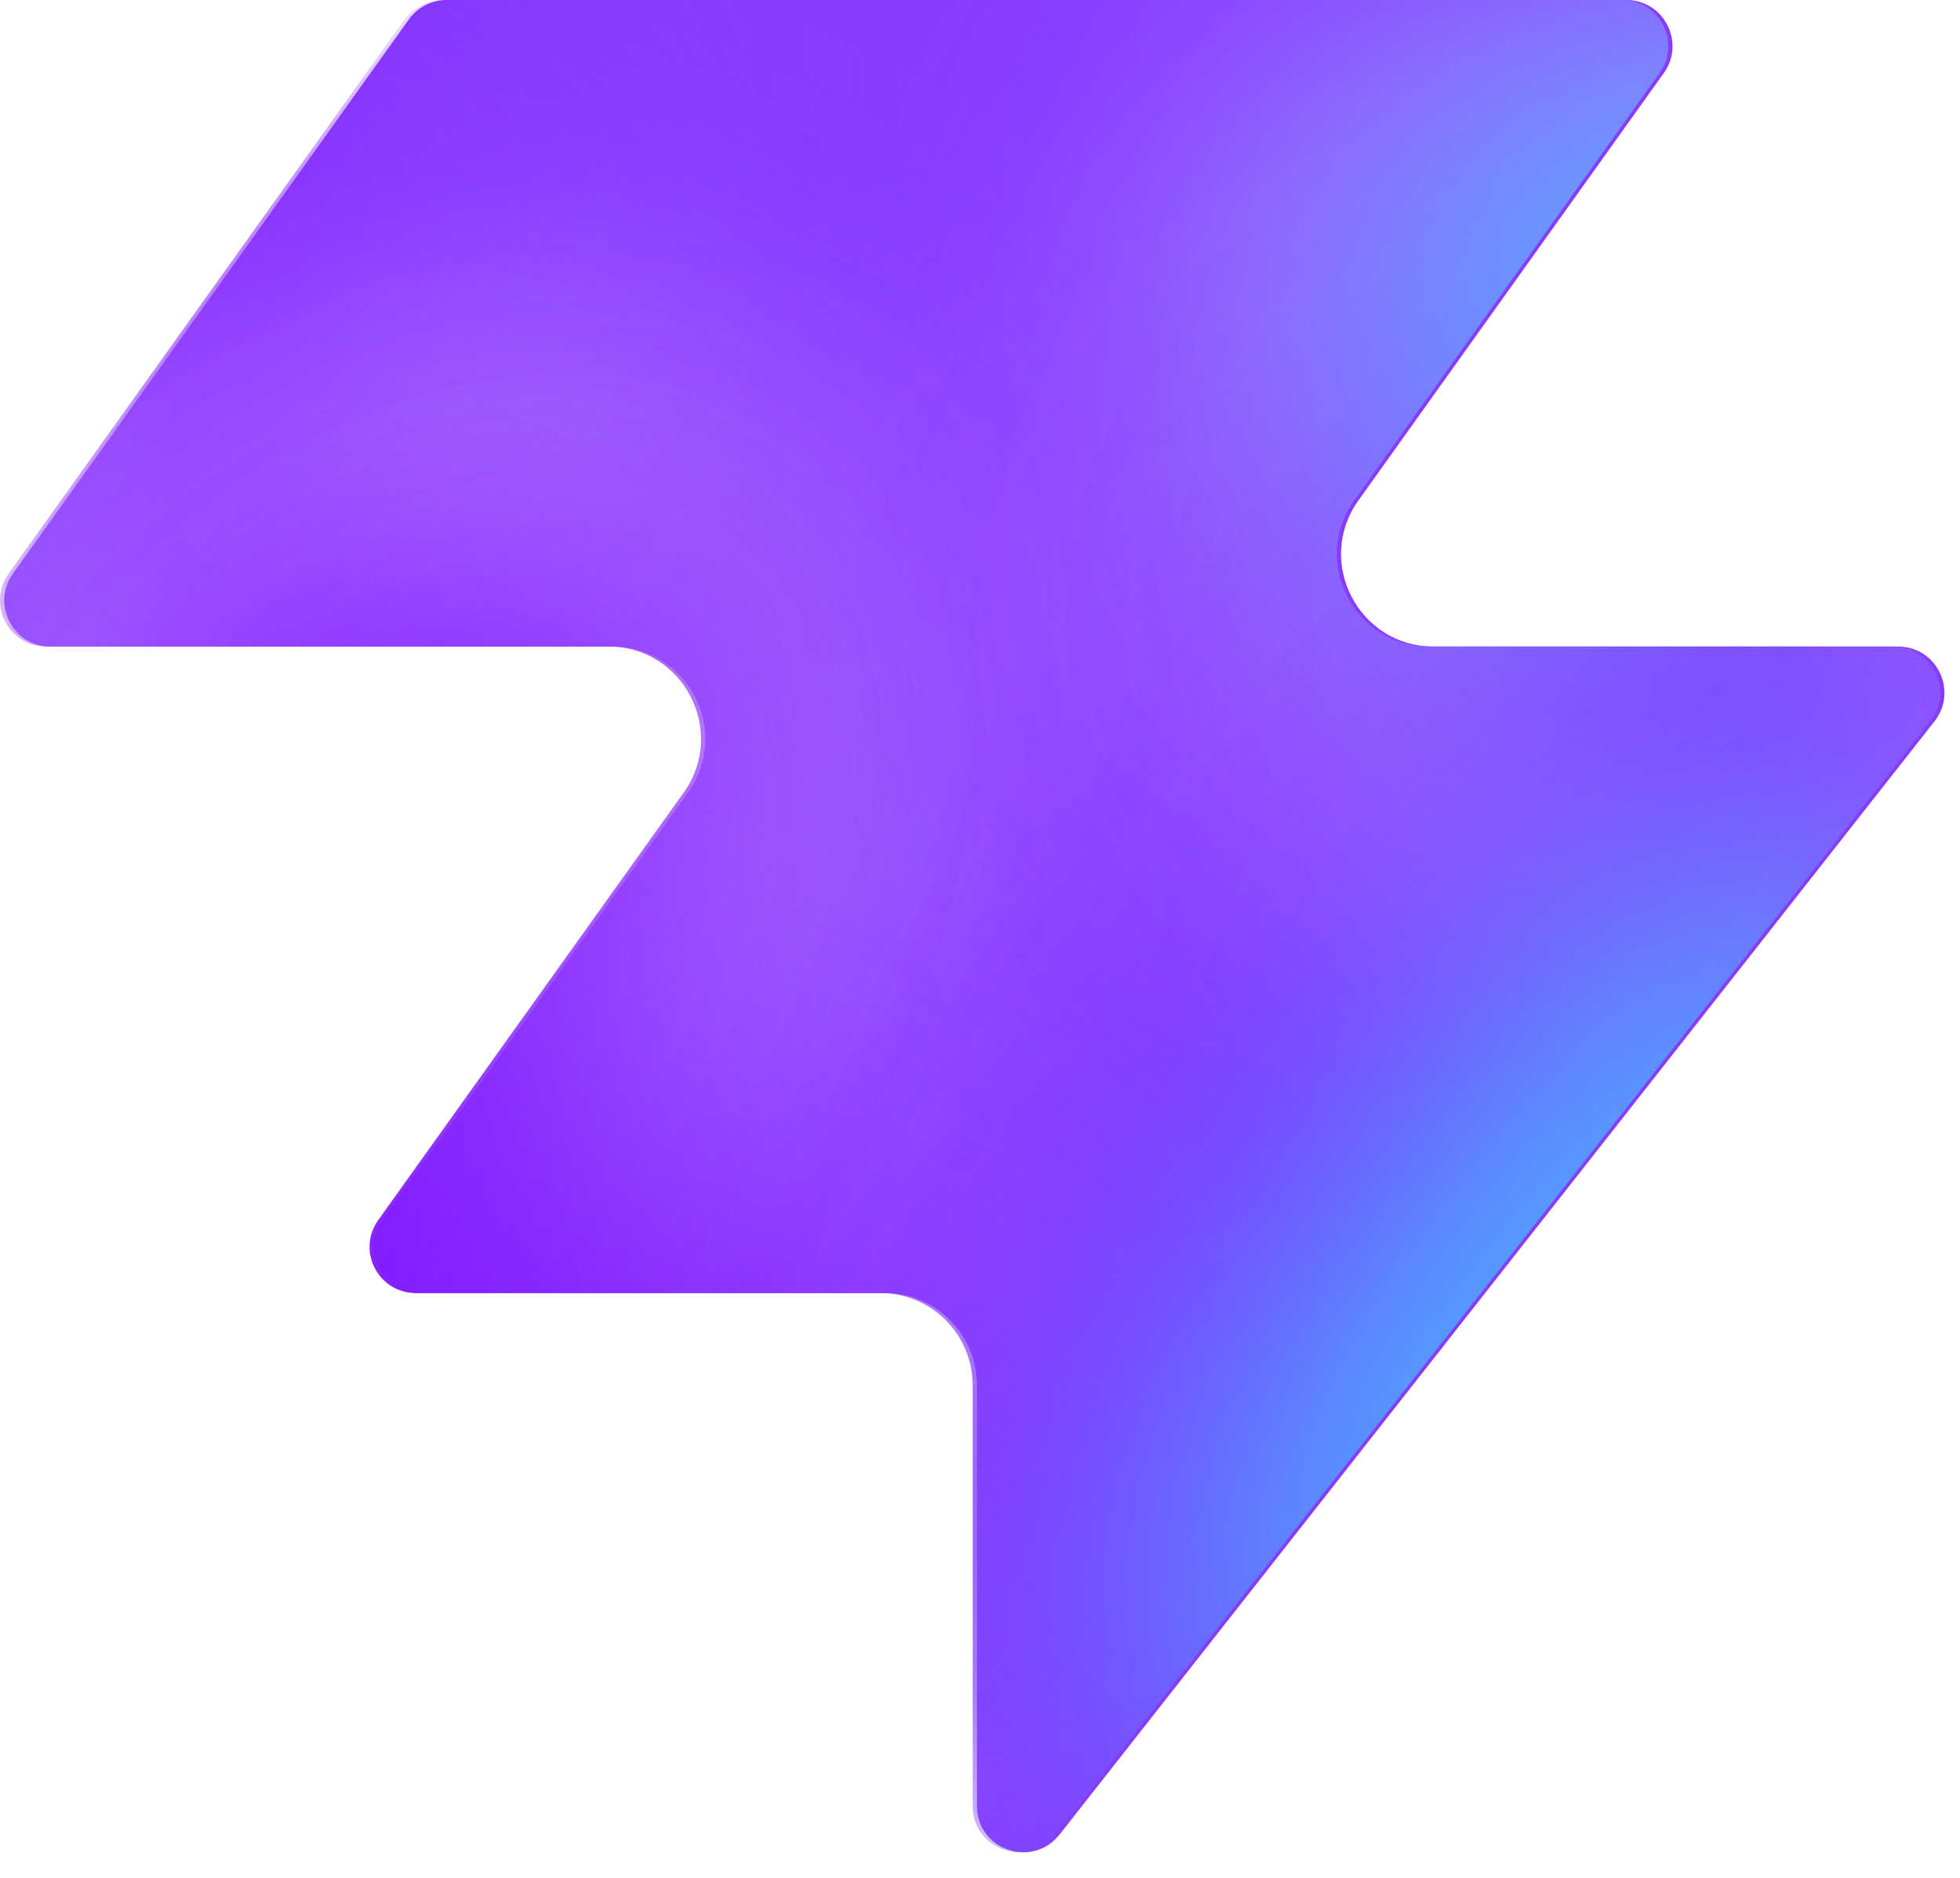
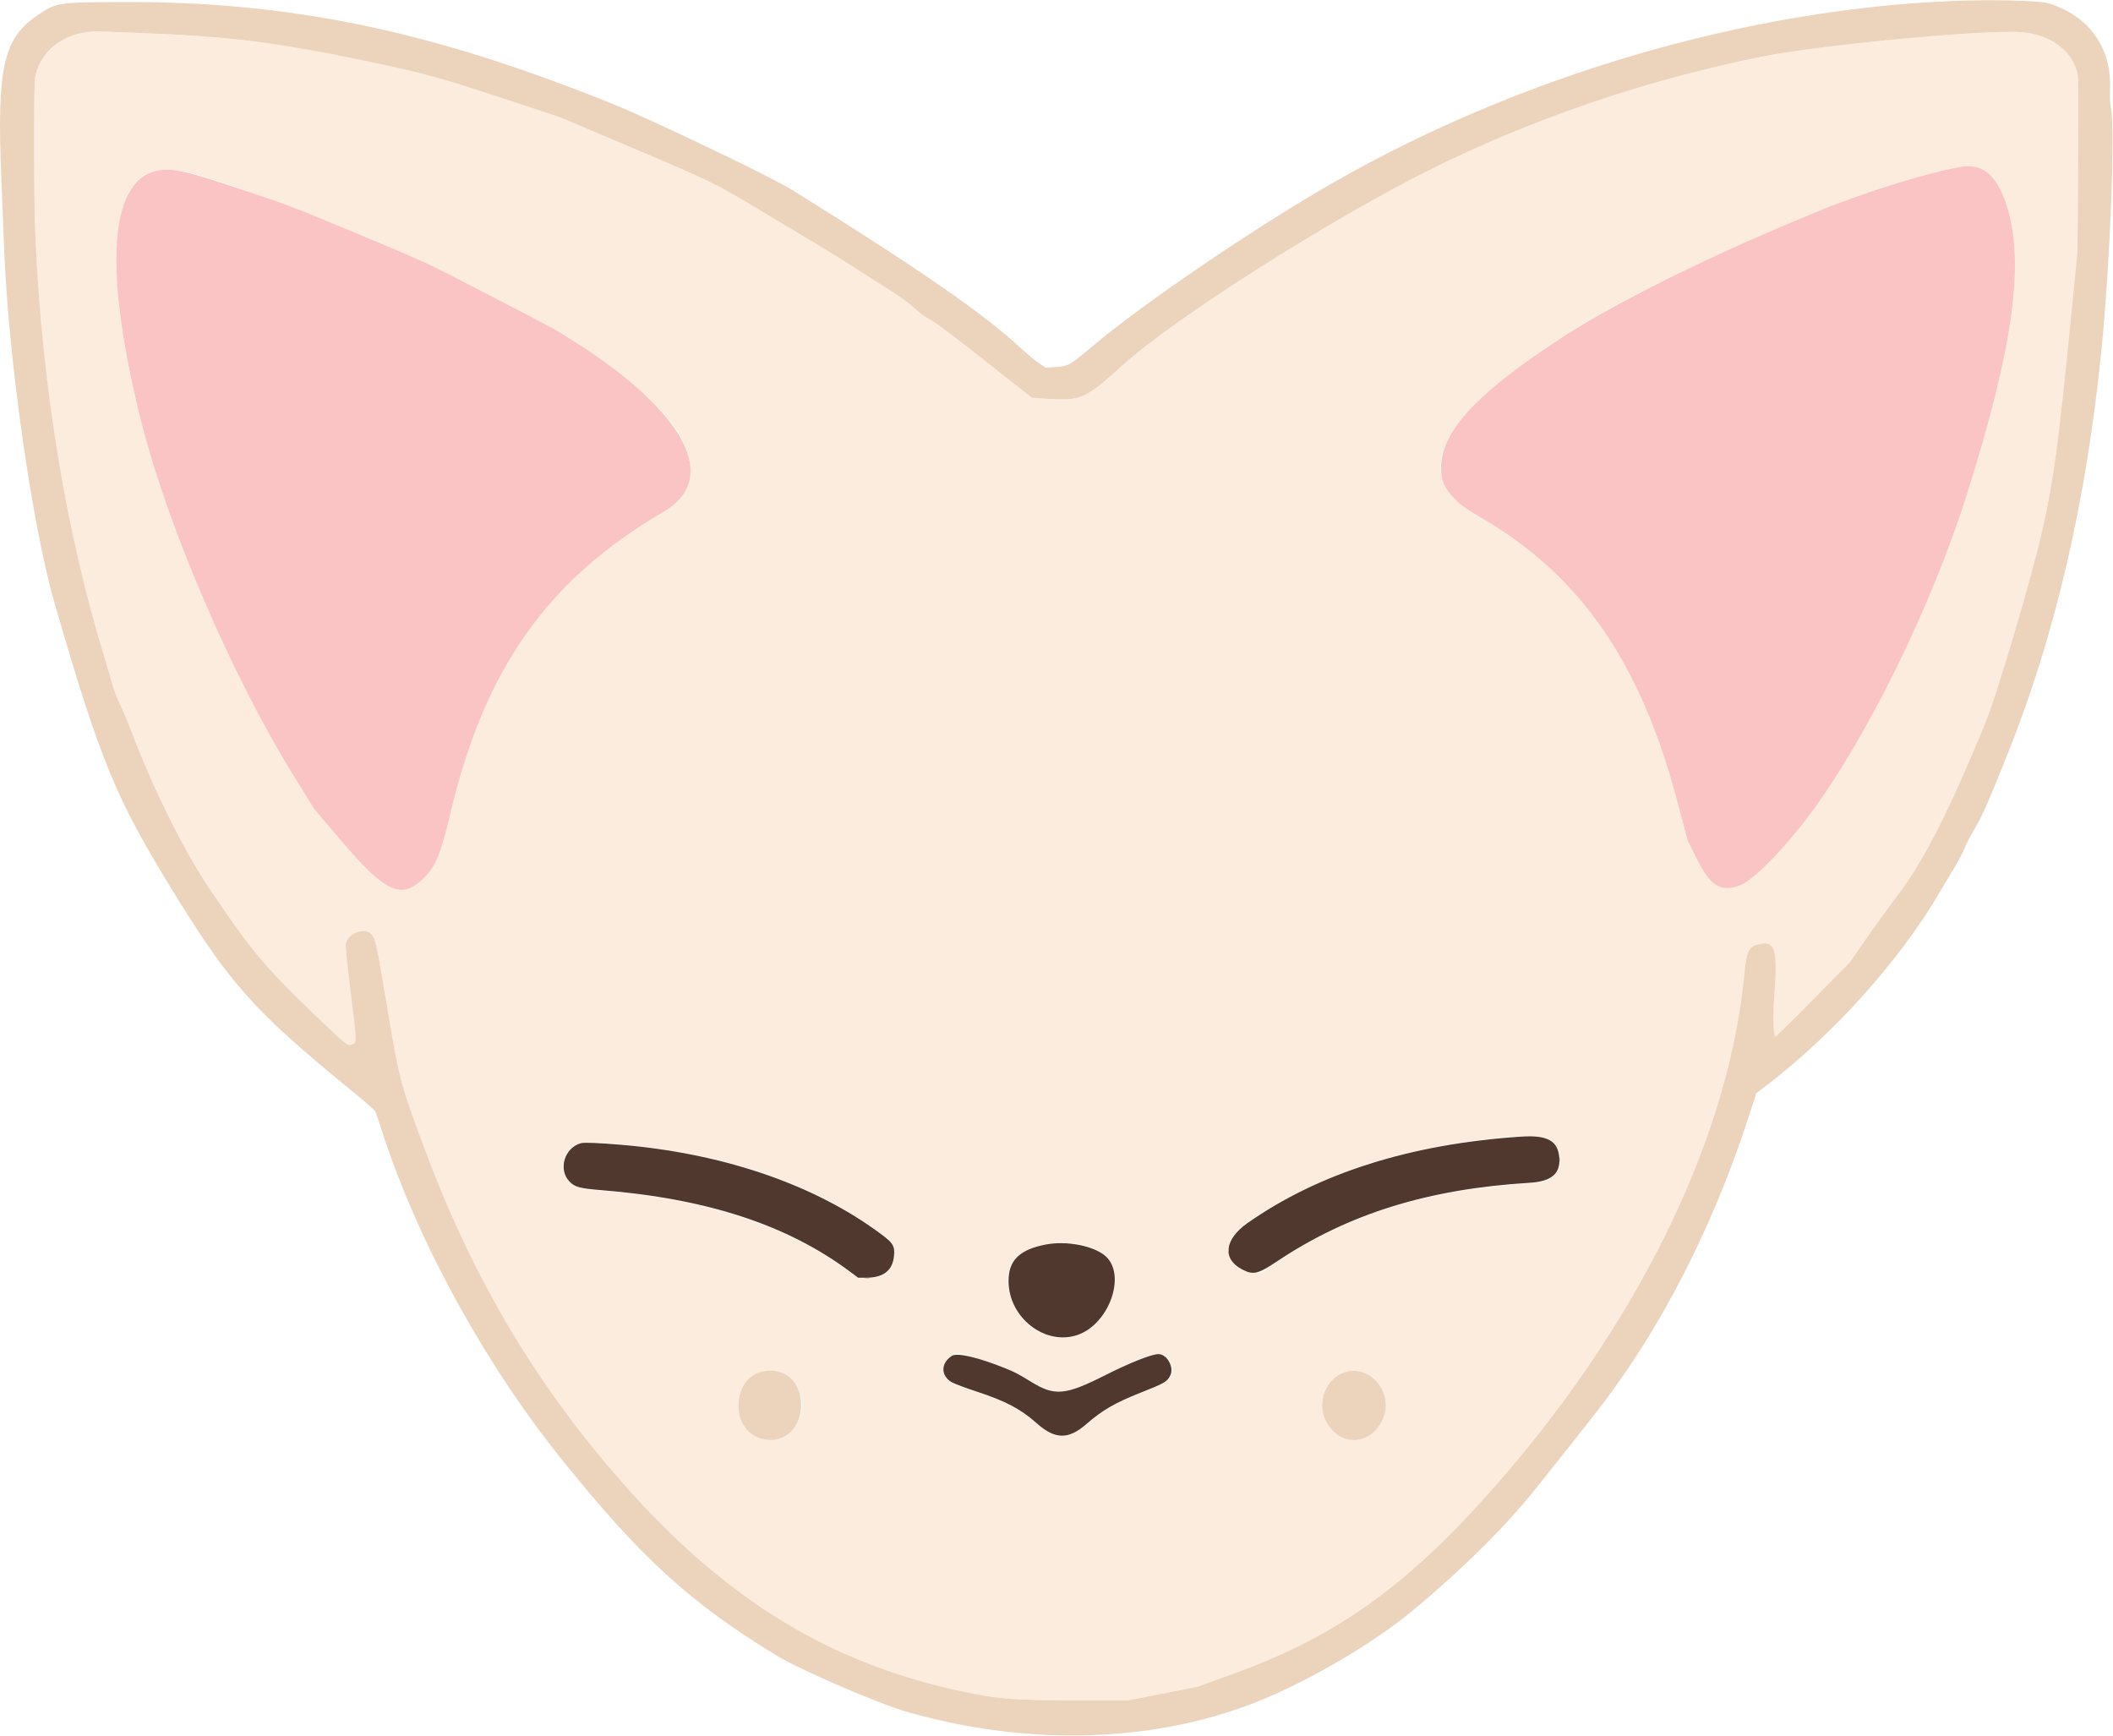
- <svg xmlns="http://www.w3.org/2000/svg" width="48" height="46" fill="none" viewBox="0 0 48 46">
-   <path fill="#863bff" d="M25.946 44.938c-.664.845-2.021.375-2.021-.698V33.937a2.26 2.26 0 0 0-2.262-2.262H10.287c-.92 0-1.456-1.04-.92-1.788l7.48-10.471c1.07-1.497 0-3.578-1.842-3.578H1.237c-.92 0-1.456-1.04-.92-1.788L10.013.474c.214-.297.556-.474.92-.474h28.894c.92 0 1.456 1.04.92 1.788l-7.48 10.471c-1.07 1.498 0 3.579 1.842 3.579h11.377c.943 0 1.473 1.088.89 1.83L25.947 44.94z" style="fill:#863bff;fill:color(display-p3 .525 .23 1);fill-opacity:1" />
-   <mask id="a" width="48" height="46" x="0" y="0" maskUnits="userSpaceOnUse" style="mask-type:alpha">
-     <path fill="#000" d="M25.842 44.938c-.664.844-2.021.375-2.021-.698V33.937a2.26 2.26 0 0 0-2.262-2.262H10.183c-.92 0-1.456-1.04-.92-1.788l7.48-10.471c1.07-1.498 0-3.579-1.842-3.579H1.133c-.92 0-1.456-1.04-.92-1.787L9.91.473c.214-.297.556-.474.92-.474h28.894c.92 0 1.456 1.04.92 1.788l-7.48 10.471c-1.07 1.498 0 3.578 1.842 3.578h11.377c.943 0 1.473 1.088.89 1.832L25.843 44.94z" style="fill:#000;fill-opacity:1" />
-   </mask>
-   <g mask="url(#a)">
-     <g filter="url(#b)">
-       <ellipse cx="5.508" cy="14.704" fill="#ede6ff" rx="5.508" ry="14.704" style="fill:#ede6ff;fill:color(display-p3 .927 .903 1);fill-opacity:1" transform="matrix(.00324 1 1 -.00324 -4.47 31.516)" />
-     </g>
-     <g filter="url(#c)">
-       <ellipse cx="10.399" cy="29.851" fill="#ede6ff" rx="10.399" ry="29.851" style="fill:#ede6ff;fill:color(display-p3 .927 .903 1);fill-opacity:1" transform="matrix(.00324 1 1 -.00324 -39.328 7.883)" />
-     </g>
-     <g filter="url(#d)">
-       <ellipse cx="5.508" cy="30.487" fill="#7e14ff" rx="5.508" ry="30.487" style="fill:#7e14ff;fill:color(display-p3 .492 .077 1);fill-opacity:1" transform="rotate(89.814 -25.913 -14.639)scale(1 -1)" />
-     </g>
-     <g filter="url(#e)">
-       <ellipse cx="5.508" cy="30.599" fill="#7e14ff" rx="5.508" ry="30.599" style="fill:#7e14ff;fill:color(display-p3 .492 .077 1);fill-opacity:1" transform="rotate(89.814 -32.644 -3.334)scale(1 -1)" />
-     </g>
-     <g filter="url(#f)">
-       <ellipse cx="5.508" cy="30.599" fill="#7e14ff" rx="5.508" ry="30.599" style="fill:#7e14ff;fill:color(display-p3 .492 .077 1);fill-opacity:1" transform="matrix(.00324 1 1 -.00324 -34.34 30.47)" />
-     </g>
-     <g filter="url(#g)">
-       <ellipse cx="14.072" cy="22.078" fill="#ede6ff" rx="14.072" ry="22.078" style="fill:#ede6ff;fill:color(display-p3 .927 .903 1);fill-opacity:1" transform="rotate(93.35 24.506 48.493)scale(-1 1)" />
-     </g>
-     <g filter="url(#h)">
-       <ellipse cx="3.47" cy="21.501" fill="#7e14ff" rx="3.47" ry="21.501" style="fill:#7e14ff;fill:color(display-p3 .492 .077 1);fill-opacity:1" transform="rotate(89.009 28.708 47.59)scale(-1 1)" />
-     </g>
-     <g filter="url(#i)">
-       <ellipse cx="3.47" cy="21.501" fill="#7e14ff" rx="3.47" ry="21.501" style="fill:#7e14ff;fill:color(display-p3 .492 .077 1);fill-opacity:1" transform="rotate(89.009 28.708 47.59)scale(-1 1)" />
-     </g>
-     <g filter="url(#j)">
-       <ellipse cx=".387" cy="8.972" fill="#7e14ff" rx="4.407" ry="29.108" style="fill:#7e14ff;fill:color(display-p3 .492 .077 1);fill-opacity:1" transform="rotate(39.51 .387 8.972)" />
-     </g>
-     <g filter="url(#k)">
-       <ellipse cx="47.523" cy="-6.092" fill="#7e14ff" rx="4.407" ry="29.108" style="fill:#7e14ff;fill:color(display-p3 .492 .077 1);fill-opacity:1" transform="rotate(37.892 47.523 -6.092)" />
-     </g>
-     <g filter="url(#l)">
-       <ellipse cx="41.412" cy="6.333" fill="#47bfff" rx="5.971" ry="9.665" style="fill:#47bfff;fill:color(display-p3 .28 .748 1);fill-opacity:1" transform="rotate(37.892 41.412 6.333)" />
-     </g>
-     <g filter="url(#m)">
-       <ellipse cx="-1.879" cy="38.332" fill="#7e14ff" rx="4.407" ry="29.108" style="fill:#7e14ff;fill:color(display-p3 .492 .077 1);fill-opacity:1" transform="rotate(37.892 -1.88 38.332)" />
-     </g>
-     <g filter="url(#n)">
-       <ellipse cx="-1.879" cy="38.332" fill="#7e14ff" rx="4.407" ry="29.108" style="fill:#7e14ff;fill:color(display-p3 .492 .077 1);fill-opacity:1" transform="rotate(37.892 -1.88 38.332)" />
-     </g>
-     <g filter="url(#o)">
-       <ellipse cx="35.651" cy="29.907" fill="#7e14ff" rx="4.407" ry="29.108" style="fill:#7e14ff;fill:color(display-p3 .492 .077 1);fill-opacity:1" transform="rotate(37.892 35.651 29.907)" />
-     </g>
-     <g filter="url(#p)">
-       <ellipse cx="38.418" cy="32.4" fill="#47bfff" rx="5.971" ry="15.297" style="fill:#47bfff;fill:color(display-p3 .28 .748 1);fill-opacity:1" transform="rotate(37.892 38.418 32.4)" />
-     </g>
+ <svg xmlns="http://www.w3.org/2000/svg" id="svg" version="1.1" width="400" height="328.602" viewBox="0 0 400 328.602">
+   <g id="svgg">
+     <path id="path0" d="M15.742 6.106 C 11.137 6.977,7.504 10.381,6.651 14.624 C 6.366 16.042,6.399 38.135,6.696 44.731 C 7.993 73.536,12.566 101.149,20.045 125.333 C 20.367 126.374,20.870 128.115,21.164 129.201 C 21.481 130.374,22.142 132.121,22.791 133.502 C 23.393 134.781,24.323 136.989,24.859 138.409 C 28.831 148.927,34.802 161.012,39.437 167.914 C 47.400 179.770,50.104 183.021,59.494 192.026 C 65.379 197.670,65.740 197.968,66.461 197.787 C 67.595 197.503,67.596 197.671,66.405 188.045 C 65.709 182.410,65.369 179.101,65.446 178.692 C 65.807 176.771,68.834 175.498,70.141 176.717 C 71.076 177.590,71.192 178.090,73.122 189.615 C 75.589 204.343,75.718 204.849,80.005 216.459 C 88.961 240.720,100.352 260.345,116.186 278.796 C 135.754 301.598,155.404 314.141,180.473 319.831 C 188.345 321.617,191.425 321.892,203.548 321.892 L 213.563 321.892 220.159 320.597 L 226.754 319.302 234.108 316.618 C 253.885 309.398,267.624 299.285,284.795 279.308 C 311.039 248.775,327.420 214.477,330.232 184.172 C 330.605 180.151,331.048 179.216,332.788 178.778 C 336.058 177.955,336.566 179.555,335.885 188.543 C 335.604 192.255,335.694 195.880,336.076 196.262 C 336.138 196.324,339.339 193.172,343.191 189.257 L 350.194 182.141 353.190 177.823 C 354.839 175.448,357.590 171.647,359.305 169.376 C 364.212 162.879,368.853 153.759,375.765 137.032 C 378.001 131.624,384.737 108.866,386.640 100.293 C 388.750 90.787,389.647 84.165,391.903 61.419 L 393.277 47.570 393.394 31.312 C 393.485 18.676,393.463 14.824,393.298 14.022 C 392.400 9.672,388.194 6.525,382.710 6.097 C 375.861 5.562,344.947 8.460,333.763 10.685 C 311.957 15.023,289.905 22.532,270.538 32.214 C 251.611 41.676,222.505 60.172,212.735 68.945 C 205.185 75.726,204.781 75.902,197.760 75.462 L 195.347 75.311 186.405 68.262 C 179.813 63.067,177.102 61.032,176.090 60.521 C 175.187 60.065,174.245 59.389,173.340 58.548 C 171.995 57.299,169.642 55.609,167.398 54.279 C 166.783 53.915,164.538 52.482,162.409 51.094 C 160.280 49.707,156.680 47.464,154.409 46.110 C 152.138 44.756,147.609 42.044,144.344 40.084 C 135.099 34.532,135.046 34.506,117.773 27.182 L 106.065 22.218 95.398 18.691 C 83.220 14.665,80.058 13.802,69.181 11.530 C 57.635 9.118,53.491 8.420,45.763 7.585 C 38.627 6.815,33.138 6.481,18.925 5.952 C 17.691 5.906,16.493 5.964,15.742 6.106 M374.996 32.011 C 377.267 33.108,378.535 34.846,379.773 38.559 C 383.391 49.415,381.226 65.479,372.362 93.569 C 365.662 114.801,353.269 140.011,342.454 154.409 C 337.435 161.092,331.713 166.840,329.247 167.677 C 325.611 168.911,323.794 167.755,321.186 162.545 L 319.485 159.146 317.423 151.389 C 310.583 125.669,299.388 109.326,281.194 98.501 C 277.017 96.016,276.544 95.685,275.295 94.370 C 269.834 88.621,272.849 81.212,284.407 71.979 C 296.515 62.306,309.027 55.283,331.993 45.268 C 348.202 38.200,353.010 36.371,362.557 33.639 C 370.588 31.341,372.965 31.030,374.996 32.011 M35.070 32.513 C 40.998 33.729,58.910 40.400,76.559 47.963 C 83.286 50.846,102.923 60.983,108.129 64.261 C 112.795 67.199,116.973 70.321,121.747 74.437 C 132.056 83.326,133.569 92.240,125.566 96.928 C 103.602 109.792,91.727 126.623,85.253 154.065 C 83.410 161.879,82.439 164.160,79.971 166.476 C 75.861 170.332,72.842 168.892,64.531 159.109 L 59.514 153.204 55.620 146.925 C 44.041 128.252,31.896 100.117,26.840 80.252 C 23.577 67.432,22.149 58.366,22.138 50.409 C 22.117 35.641,25.759 30.602,35.070 32.513 M293.121 215.642 C 295.224 216.807,296.009 219.623,294.803 221.680 C 293.859 223.291,292.779 223.765,289.517 224.001 C 269.344 225.461,255.387 229.823,241.720 238.938 L 238.710 240.946 237.419 240.940 C 233.740 240.923,231.473 237.591,233.034 234.494 C 234.775 231.042,247.771 223.915,258.884 220.319 C 270.651 216.512,289.936 213.877,293.121 215.642 M119.295 216.771 C 137.129 218.611,152.020 223.522,163.950 231.498 C 168.744 234.702,169.361 235.359,169.361 237.249 C 169.361 240.331,167.498 241.986,164.043 241.971 L 162.323 241.964 160.435 240.538 C 149.745 232.462,134.416 227.286,116.301 225.636 C 114.645 225.485,112.546 225.294,111.635 225.212 C 107.452 224.831,105.441 221.864,107.141 218.581 C 108.412 216.124,110.298 215.843,119.295 216.771 M203.717 235.434 C 209.964 236.376,212.386 239.999,210.508 245.591 C 208.260 252.283,202.276 255.076,196.590 252.088 C 191.252 249.283,188.915 241.124,192.516 237.870 C 194.812 235.796,199.440 234.789,203.717 235.434 M185.594 257.303 C 190.027 258.709,191.788 259.452,194.459 261.045 C 199.998 264.347,201.146 264.283,209.290 260.216 C 218.610 255.563,220.858 255.282,221.782 258.660 C 222.337 260.688,221.225 261.700,216.427 263.533 C 211.531 265.403,209.298 266.656,206.116 269.316 C 202.100 272.672,199.973 272.710,196.217 269.493 C 192.914 266.663,190.506 265.395,184.936 263.554 C 181.125 262.295,180.140 261.884,179.468 261.271 C 177.893 259.836,178.414 257.340,180.474 256.446 C 181.418 256.037,181.804 256.101,185.594 257.303 M146.959 259.634 C 151.879 260.677,153.509 267.485,149.686 271.016 C 146.825 273.659,141.889 272.700,140.388 269.211 C 138.136 263.977,141.858 258.553,146.959 259.634 M257.895 259.783 C 261.529 260.792,263.397 265.196,261.716 268.789 C 259.329 273.889,253.304 273.906,250.900 268.818 C 248.586 263.919,252.869 258.386,257.895 259.783 " stroke="none" fill="#fbecdd" fill-rule="evenodd" />
+     <path id="path1" d="M287.914 215.173 C 267.098 216.551,249.634 222.069,236.167 231.525 C 231.736 234.636,231.330 238.379,235.209 240.357 C 237.271 241.409,238.156 241.193,241.837 238.737 C 255.273 229.771,270.351 225.087,289.548 223.915 C 293.653 223.665,295.379 222.244,295.189 219.274 C 294.976 215.960,292.984 214.837,287.914 215.173 M110.008 216.411 C 106.852 217.220,105.588 221.406,107.812 223.684 C 108.825 224.721,109.775 224.982,113.669 225.293 C 133.834 226.904,149.041 231.879,160.925 240.752 L 162.453 241.892 163.936 241.892 C 167.257 241.889,169.021 240.500,169.245 237.710 C 169.409 235.662,169.079 235.220,165.483 232.671 C 153.052 223.858,136.344 218.299,117.505 216.706 C 113.372 216.357,110.638 216.249,110.008 216.411 M197.935 235.600 C 192.990 236.562,190.918 238.598,190.916 242.495 C 190.912 249.428,197.830 254.839,203.991 252.720 C 209.993 250.654,213.289 241.319,209.266 237.778 C 207.045 235.823,201.886 234.831,197.935 235.600 M180.215 256.666 C 178.058 258.006,178.038 260.448,180.174 261.674 C 180.670 261.958,182.740 262.737,184.774 263.404 C 190.377 265.242,193.195 266.720,196.215 269.406 C 199.733 272.536,202.235 272.581,205.677 269.577 C 208.669 266.967,211.136 265.539,215.914 263.653 C 220.447 261.864,220.917 261.594,221.521 260.439 C 222.332 258.886,220.958 256.344,219.307 256.344 C 217.992 256.344,213.920 257.959,209.098 260.392 C 201.675 264.138,199.664 264.318,195.269 261.627 C 192.723 260.069,192.102 259.743,190.305 259.021 C 185.164 256.955,181.229 256.036,180.215 256.666 " stroke="none" fill="#50382f" fill-rule="evenodd" />
+     <path id="path2" d="M371.269 31.569 C 365.443 32.501,353.309 36.254,344.628 39.810 C 323.145 48.609,305.335 57.436,294.448 64.681 C 279.144 74.866,272.805 81.841,272.781 88.524 C 272.772 90.943,273.378 92.352,275.295 94.370 C 276.544 95.685,277.017 96.016,281.194 98.501 C 299.388 109.326,310.583 125.669,317.423 151.389 L 319.485 159.146 321.186 162.545 C 323.794 167.755,325.611 168.911,329.247 167.677 C 331.713 166.840,337.435 161.092,342.454 154.409 C 353.269 140.011,365.662 114.801,372.362 93.569 C 381.226 65.479,383.391 49.415,379.773 38.559 C 377.954 33.100,375.305 30.923,371.269 31.569 M29.505 32.361 C 20.568 34.371,19.599 51.798,26.840 80.252 C 31.896 100.117,44.041 128.252,55.620 146.925 L 59.514 153.204 64.531 159.109 C 72.842 168.892,75.861 170.332,79.971 166.476 C 82.439 164.160,83.410 161.879,85.253 154.065 C 91.727 126.623,103.602 109.792,125.566 96.928 C 136.501 90.523,129.749 77.873,108.129 64.261 C 105.003 62.292,103.734 61.605,92.645 55.870 C 79.918 49.287,80.885 49.732,64.602 42.973 C 55.417 39.160,53.912 38.593,45.677 35.842 C 34.733 32.187,32.460 31.697,29.505 32.361 " stroke="none" fill="#fbc4c4" fill-rule="evenodd" />
+     <path id="path3" d="M369.963 0.176 C 330.739 1.703,287.802 14.274,252.301 34.624 C 237.358 43.190,216.190 57.596,206.538 65.769 C 202.514 69.176,202.275 69.307,199.791 69.477 L 197.952 69.603 196.736 68.809 C 196.067 68.373,194.476 67.047,193.201 65.863 C 186.184 59.350,174.022 50.939,149.985 35.977 C 145.993 33.492,123.490 22.699,115.999 19.677 C 81.301 5.676,54.627 0.185,22.280 0.384 C 10.933 0.453,10.615 0.506,7.076 2.909 C 0.630 7.287,-0.608 12.817,0.240 33.462 C 0.395 37.247,0.636 43.325,0.775 46.968 C 1.568 67.808,6.081 99.524,10.346 114.237 C 18.938 143.873,21.837 150.947,32.543 168.385 C 43.621 186.429,48.027 191.349,66.925 206.776 C 69.148 208.591,71.026 210.248,71.098 210.458 C 71.169 210.667,71.799 212.581,72.496 214.710 C 79.232 235.267,91.851 258.248,106.238 276.159 C 121.241 294.837,130.682 303.463,147.011 313.412 C 151.413 316.094,166.245 322.505,171.614 324.046 C 193.644 330.369,216.407 330.012,235.647 323.042 C 246.027 319.282,259.483 311.555,267.871 304.540 C 277.153 296.776,285.247 288.710,290.940 281.548 C 302.735 266.712,303.435 265.815,305.888 262.382 C 316.410 247.658,325.077 229.997,331.289 210.620 L 332.462 206.960 334.101 205.716 C 346.981 195.941,359.725 181.748,367.272 168.774 C 367.740 167.970,368.853 166.106,369.746 164.632 C 370.638 163.158,371.621 161.314,371.929 160.533 C 372.238 159.753,373.023 158.221,373.675 157.129 C 375.203 154.570,376.085 152.589,379.773 143.439 C 389.014 120.511,394.934 95.126,397.839 65.978 C 399.441 49.901,400.428 24.778,399.624 20.559 C 399.434 19.564,399.385 18.525,399.445 16.811 C 399.722 8.975,395.466 3.034,387.853 0.633 C 386.219 0.118,377.306 -0.110,369.963 0.176 M25.462 6.200 C 43.317 6.882,51.999 7.940,69.181 11.530 C 80.058 13.802,83.220 14.665,95.398 18.691 L 106.065 22.218 117.773 27.182 C 135.046 34.506,135.099 34.532,144.344 40.084 C 147.609 42.044,152.138 44.756,154.409 46.110 C 156.680 47.464,160.280 49.707,162.409 51.094 C 164.538 52.482,166.783 53.915,167.398 54.279 C 169.642 55.609,171.995 57.299,173.340 58.548 C 174.245 59.389,175.187 60.065,176.090 60.521 C 177.102 61.032,179.813 63.067,186.405 68.262 L 195.347 75.311 197.760 75.462 C 204.781 75.902,205.185 75.726,212.735 68.945 C 222.505 60.172,251.611 41.676,270.538 32.214 C 289.905 22.532,311.957 15.023,333.763 10.685 C 344.947 8.460,375.861 5.562,382.710 6.097 C 388.194 6.525,392.400 9.672,393.298 14.022 C 393.463 14.824,393.485 18.676,393.394 31.312 L 393.277 47.570 391.903 61.419 C 389.647 84.165,388.750 90.787,386.640 100.293 C 384.737 108.866,378.001 131.624,375.765 137.032 C 368.853 153.759,364.212 162.879,359.305 169.376 C 357.590 171.647,354.839 175.448,353.190 177.823 L 350.194 182.141 343.191 189.257 C 339.339 193.172,336.138 196.324,336.076 196.262 C 335.694 195.880,335.604 192.255,335.885 188.543 C 336.566 179.555,336.058 177.955,332.788 178.778 C 331.048 179.216,330.605 180.151,330.232 184.172 C 327.420 214.477,311.039 248.775,284.795 279.308 C 267.624 299.285,253.885 309.398,234.108 316.618 L 226.754 319.302 220.159 320.597 L 213.563 321.892 203.548 321.892 C 191.425 321.892,188.345 321.617,180.473 319.831 C 155.404 314.141,135.754 301.598,116.186 278.796 C 100.352 260.345,88.961 240.720,80.005 216.459 C 75.718 204.849,75.589 204.343,73.122 189.615 C 71.192 178.090,71.076 177.590,70.141 176.717 C 68.834 175.498,65.807 176.771,65.446 178.692 C 65.369 179.101,65.709 182.410,66.405 188.045 C 67.596 197.671,67.595 197.503,66.461 197.787 C 65.740 197.968,65.379 197.670,59.494 192.026 C 50.104 183.021,47.400 179.770,39.437 167.914 C 34.802 161.012,28.831 148.927,24.859 138.409 C 24.323 136.989,23.393 134.781,22.791 133.502 C 22.142 132.121,21.481 130.374,21.164 129.201 C 20.870 128.115,20.367 126.374,20.045 125.333 C 12.566 101.149,7.993 73.536,6.696 44.731 C 6.399 38.135,6.366 16.042,6.651 14.624 C 7.734 9.234,12.707 5.720,18.925 5.952 C 20.013 5.992,22.955 6.104,25.462 6.200 M201.677 235.301 C 201.843 235.345,202.114 235.345,202.280 235.301 C 202.445 235.258,202.310 235.223,201.978 235.223 C 201.647 235.223,201.512 235.258,201.677 235.301 M232.470 236.559 C 232.470 236.890,232.505 237.026,232.549 236.860 C 232.592 236.695,232.592 236.424,232.549 236.258 C 232.505 236.092,232.470 236.228,232.470 236.559 M169.330 237.247 C 169.330 237.578,169.366 237.714,169.409 237.548 C 169.452 237.383,169.452 237.112,169.409 236.946 C 169.366 236.781,169.330 236.916,169.330 237.247 M144.403 259.620 C 138.708 260.747,138.062 270.096,143.538 272.145 C 147.825 273.749,151.656 270.840,151.656 265.978 C 151.656 261.541,148.533 258.803,144.403 259.620 M254.624 259.774 C 251.061 260.862,249.236 265.295,250.900 268.818 C 253.304 273.906,259.329 273.889,261.716 268.789 C 264.012 263.883,259.586 258.259,254.624 259.774 " stroke="none" fill="#ecd3bb" fill-rule="evenodd" />
+     <path id="path4" d="M295.273 219.527 C 295.273 219.953,295.306 220.127,295.347 219.914 C 295.388 219.701,295.388 219.353,295.347 219.140 C 295.306 218.927,295.273 219.101,295.273 219.527 M163.656 242.016 C 163.916 242.055,164.342 242.055,164.602 242.016 C 164.862 241.976,164.649 241.944,164.129 241.944 C 163.609 241.944,163.396 241.976,163.656 242.016 " stroke="none" fill="#b29f8f" fill-rule="evenodd" />
  </g>
-   <defs>
-     <filter id="b" width="60.045" height="41.654" x="-19.77" y="16.149" color-interpolation-filters="sRGB" filterUnits="userSpaceOnUse">
-       <feFlood flood-opacity="0" result="BackgroundImageFix" />
-       <feBlend in="SourceGraphic" in2="BackgroundImageFix" result="shape" />
-       <feGaussianBlur result="effect1_foregroundBlur_2002_17158" stdDeviation="7.659" />
-     </filter>
-     <filter id="c" width="90.34" height="51.437" x="-54.613" y="-7.533" color-interpolation-filters="sRGB" filterUnits="userSpaceOnUse">
-       <feFlood flood-opacity="0" result="BackgroundImageFix" />
-       <feBlend in="SourceGraphic" in2="BackgroundImageFix" result="shape" />
-       <feGaussianBlur result="effect1_foregroundBlur_2002_17158" stdDeviation="7.659" />
-     </filter>
-     <filter id="d" width="79.355" height="29.4" x="-49.64" y="2.03" color-interpolation-filters="sRGB" filterUnits="userSpaceOnUse">
-       <feFlood flood-opacity="0" result="BackgroundImageFix" />
-       <feBlend in="SourceGraphic" in2="BackgroundImageFix" result="shape" />
-       <feGaussianBlur result="effect1_foregroundBlur_2002_17158" stdDeviation="4.596" />
-     </filter>
-     <filter id="e" width="79.579" height="29.4" x="-45.045" y="20.029" color-interpolation-filters="sRGB" filterUnits="userSpaceOnUse">
-       <feFlood flood-opacity="0" result="BackgroundImageFix" />
-       <feBlend in="SourceGraphic" in2="BackgroundImageFix" result="shape" />
-       <feGaussianBlur result="effect1_foregroundBlur_2002_17158" stdDeviation="4.596" />
-     </filter>
-     <filter id="f" width="79.579" height="29.4" x="-43.513" y="21.178" color-interpolation-filters="sRGB" filterUnits="userSpaceOnUse">
-       <feFlood flood-opacity="0" result="BackgroundImageFix" />
-       <feBlend in="SourceGraphic" in2="BackgroundImageFix" result="shape" />
-       <feGaussianBlur result="effect1_foregroundBlur_2002_17158" stdDeviation="4.596" />
-     </filter>
-     <filter id="g" width="74.749" height="58.852" x="15.756" y="-17.901" color-interpolation-filters="sRGB" filterUnits="userSpaceOnUse">
-       <feFlood flood-opacity="0" result="BackgroundImageFix" />
-       <feBlend in="SourceGraphic" in2="BackgroundImageFix" result="shape" />
-       <feGaussianBlur result="effect1_foregroundBlur_2002_17158" stdDeviation="7.659" />
-     </filter>
-     <filter id="h" width="61.377" height="25.362" x="23.548" y="2.284" color-interpolation-filters="sRGB" filterUnits="userSpaceOnUse">
-       <feFlood flood-opacity="0" result="BackgroundImageFix" />
-       <feBlend in="SourceGraphic" in2="BackgroundImageFix" result="shape" />
-       <feGaussianBlur result="effect1_foregroundBlur_2002_17158" stdDeviation="4.596" />
-     </filter>
-     <filter id="i" width="61.377" height="25.362" x="23.548" y="2.284" color-interpolation-filters="sRGB" filterUnits="userSpaceOnUse">
-       <feFlood flood-opacity="0" result="BackgroundImageFix" />
-       <feBlend in="SourceGraphic" in2="BackgroundImageFix" result="shape" />
-       <feGaussianBlur result="effect1_foregroundBlur_2002_17158" stdDeviation="4.596" />
-     </filter>
-     <filter id="j" width="56.045" height="63.649" x="-27.636" y="-22.853" color-interpolation-filters="sRGB" filterUnits="userSpaceOnUse">
-       <feFlood flood-opacity="0" result="BackgroundImageFix" />
-       <feBlend in="SourceGraphic" in2="BackgroundImageFix" result="shape" />
-       <feGaussianBlur result="effect1_foregroundBlur_2002_17158" stdDeviation="4.596" />
-     </filter>
-     <filter id="k" width="54.814" height="64.646" x="20.116" y="-38.415" color-interpolation-filters="sRGB" filterUnits="userSpaceOnUse">
-       <feFlood flood-opacity="0" result="BackgroundImageFix" />
-       <feBlend in="SourceGraphic" in2="BackgroundImageFix" result="shape" />
-       <feGaussianBlur result="effect1_foregroundBlur_2002_17158" stdDeviation="4.596" />
-     </filter>
-     <filter id="l" width="33.541" height="35.313" x="24.641" y="-11.323" color-interpolation-filters="sRGB" filterUnits="userSpaceOnUse">
-       <feFlood flood-opacity="0" result="BackgroundImageFix" />
-       <feBlend in="SourceGraphic" in2="BackgroundImageFix" result="shape" />
-       <feGaussianBlur result="effect1_foregroundBlur_2002_17158" stdDeviation="4.596" />
-     </filter>
-     <filter id="m" width="54.814" height="64.646" x="-29.286" y="6.009" color-interpolation-filters="sRGB" filterUnits="userSpaceOnUse">
-       <feFlood flood-opacity="0" result="BackgroundImageFix" />
-       <feBlend in="SourceGraphic" in2="BackgroundImageFix" result="shape" />
-       <feGaussianBlur result="effect1_foregroundBlur_2002_17158" stdDeviation="4.596" />
-     </filter>
-     <filter id="n" width="54.814" height="64.646" x="-29.286" y="6.009" color-interpolation-filters="sRGB" filterUnits="userSpaceOnUse">
-       <feFlood flood-opacity="0" result="BackgroundImageFix" />
-       <feBlend in="SourceGraphic" in2="BackgroundImageFix" result="shape" />
-       <feGaussianBlur result="effect1_foregroundBlur_2002_17158" stdDeviation="4.596" />
-     </filter>
-     <filter id="o" width="54.814" height="64.646" x="8.244" y="-2.416" color-interpolation-filters="sRGB" filterUnits="userSpaceOnUse">
-       <feFlood flood-opacity="0" result="BackgroundImageFix" />
-       <feBlend in="SourceGraphic" in2="BackgroundImageFix" result="shape" />
-       <feGaussianBlur result="effect1_foregroundBlur_2002_17158" stdDeviation="4.596" />
-     </filter>
-     <filter id="p" width="39.409" height="43.623" x="18.713" y="10.588" color-interpolation-filters="sRGB" filterUnits="userSpaceOnUse">
-       <feFlood flood-opacity="0" result="BackgroundImageFix" />
-       <feBlend in="SourceGraphic" in2="BackgroundImageFix" result="shape" />
-       <feGaussianBlur result="effect1_foregroundBlur_2002_17158" stdDeviation="4.596" />
-     </filter>
-   </defs>
</svg>
